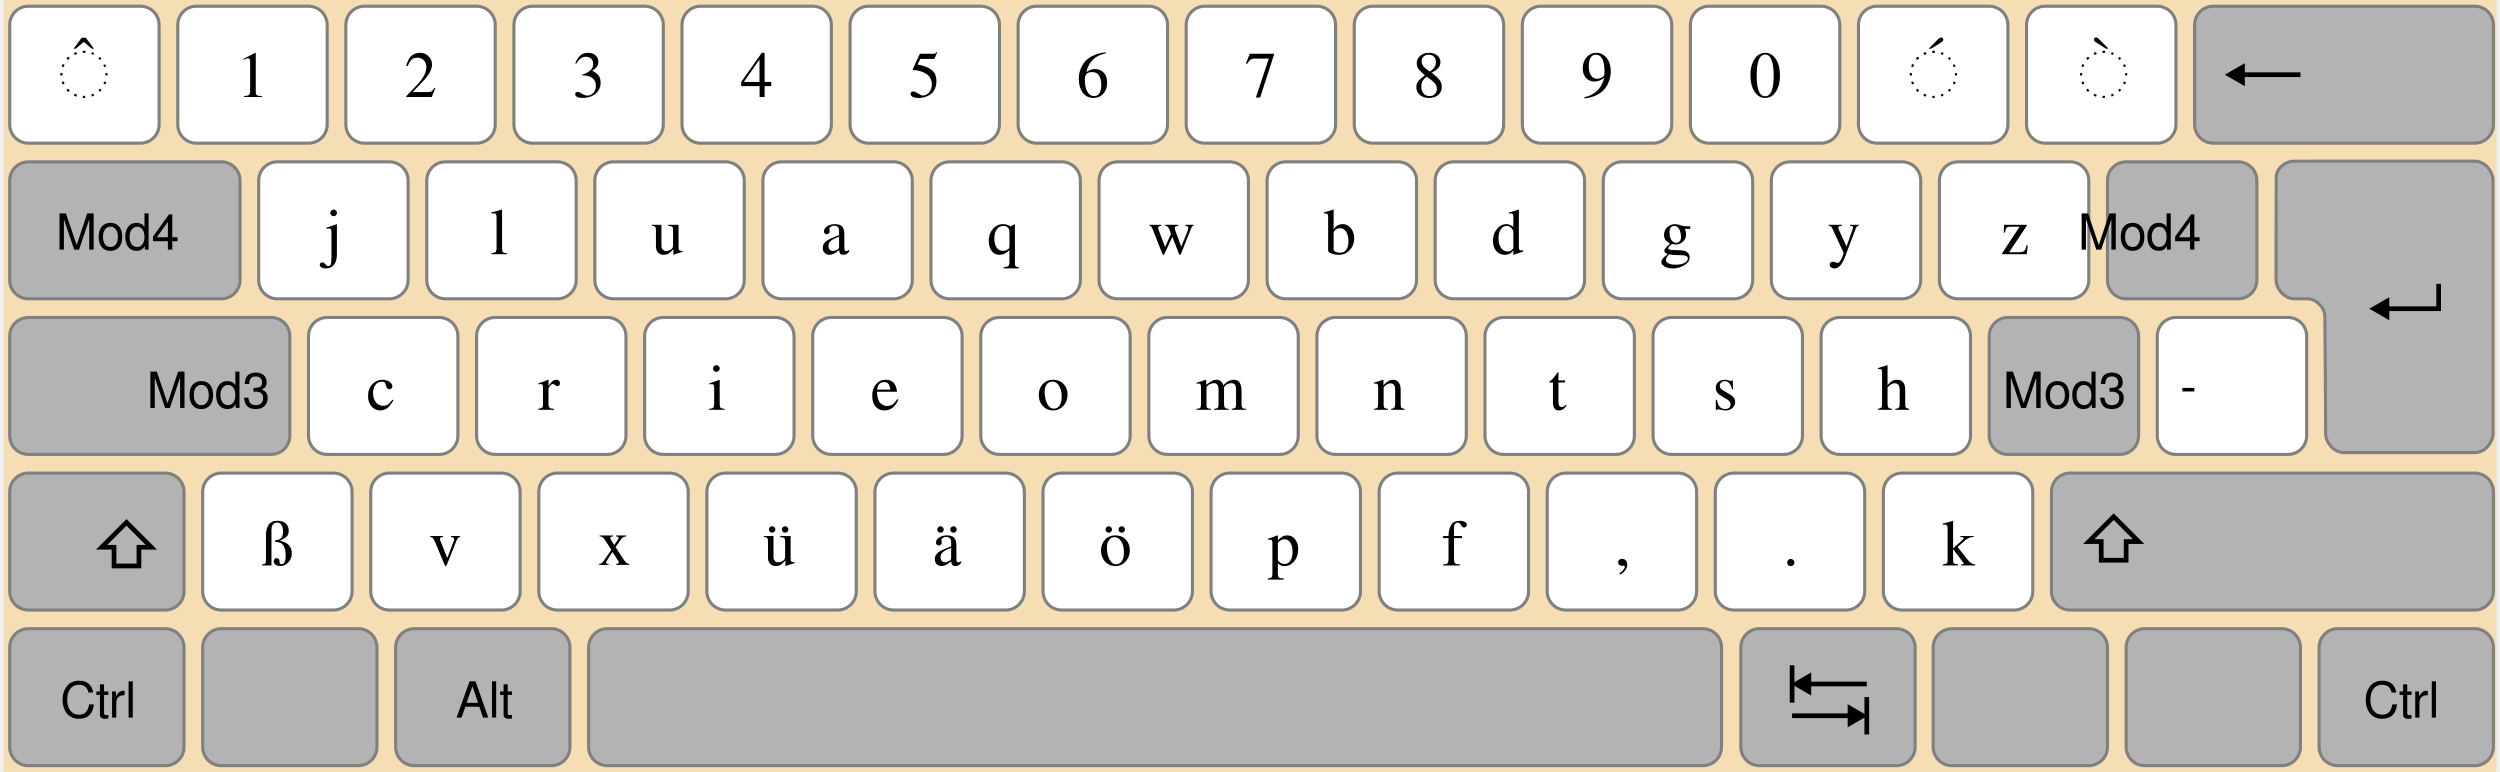
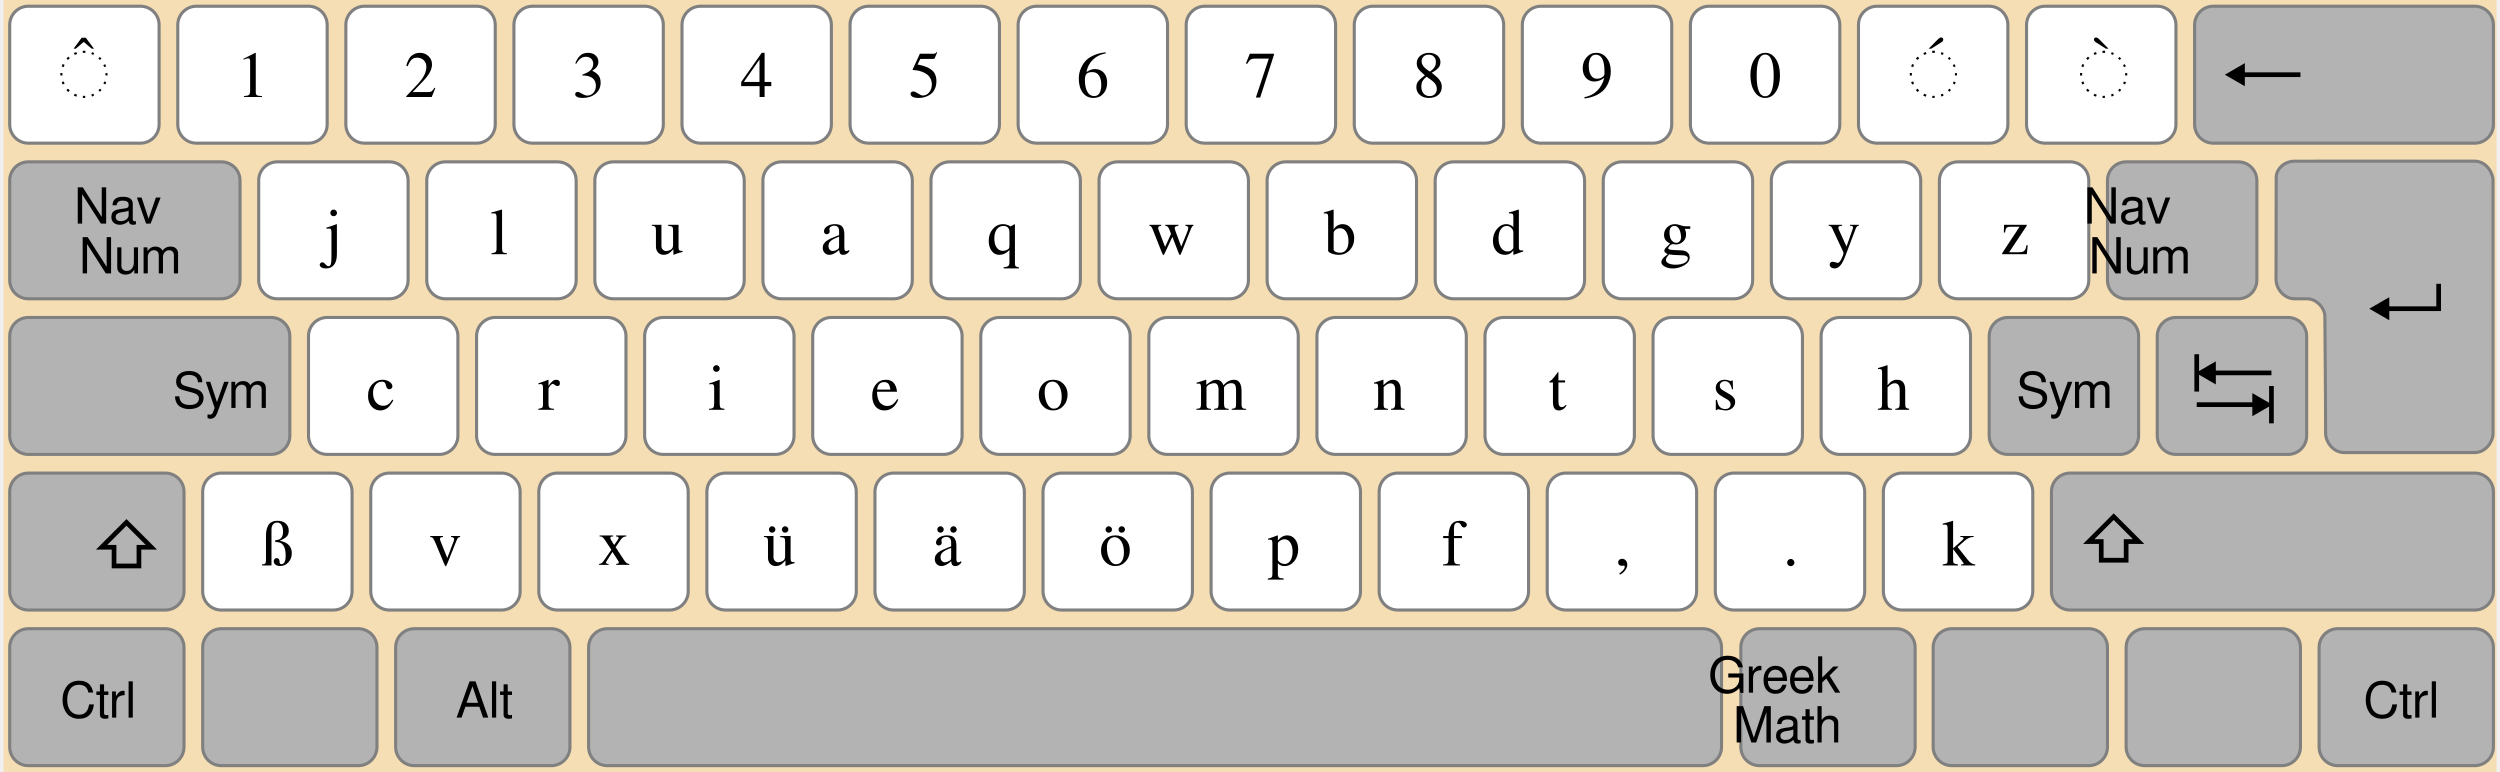
<svg xmlns="http://www.w3.org/2000/svg" xmlns:xlink="http://www.w3.org/1999/xlink" id="svg2" version="1.0" xml:space="preserve" width="800" height="247" viewBox="0 0 801 248" style="display:inline">
  <defs id="defs4">
    <marker id="TriangleOutM" refX="0" refY="0" orient="auto" style="overflow:visible">
      <path id="path4356" style="fill-rule:evenodd;stroke:#000000;stroke-width:1pt;marker-start:none" d="M 5.77,0 -2.88,5 V -5 Z" transform="scale(0.4)" />
    </marker>
    <style id="style6" type="text/css">


    
    

      text            { writing-mode:lr-tb;font-weight:bold;font-family:Nimbus Sans L, Arial, sans-serif ;}
      #T_others       { font-size:16px; text-align:start ;text-anchor:start ;}
      #T_alterninsc   { font-size:14px; fill:dimgray    ;fill-opacity:1 ;stroke:none; text-align:start ;text-anchor:start ;}
      #T_stdletters   { font-size:21px; fill:black      ;fill-opacity:1 ;stroke:none; text-align:center;text-anchor:middle;}
      #T_stdspecial   { font-size:18px; fill:black      ;fill-opacity:1 ;stroke:none; text-align:center;text-anchor:middle;}
      #T_intodisuse   { font-size:18px; fill:dimgray    ;fill-opacity:1 ;stroke:none; text-align:center;text-anchor:middle;}
      #T_AltGr        { font-size:18px; fill:blue       ;fill-opacity:1 ;stroke:none; text-align:center;text-anchor:middle;}
      #T_AltGrSh      { font-size:18px; fill:dodgerblue ;fill-opacity:1 ;stroke:none; text-align:center;text-anchor:middle;}
      .T_UpAltGr      { font-size:18px; fill:skyblue    ;}
      .T_DeadKey      { font-size:21px; fill:red        ;}

      #T_Lx_AltGr     { font-size:18px; fill:purple     ;fill-opacity:1 ;stroke:none; text-align:center;text-anchor:middle;}
      #T_Lx_AltGrSh   { font-size:18px; fill:blueviolet ;fill-opacity:1 ;stroke:none; text-align:center;text-anchor:middle;}
      .T_Lx_UpAltGr   { font-size:18px; fill:violet     ;font-family:Sans;}
      .T_Lx_DeadKey   { font-size:21px; fill:darkorange ;fill-opacity:1 ;stroke:darkorange;stroke-width:0.6;}

      .T_size_s       { font-size:12px; fill:black      ;fill-opacity:1 ;stroke:none; text-align:start ;text-anchor:start ;}
      .T_size_L       { font-size:21px;}

      #GlyphKey       { fill:white      ;stroke:grey   ;stroke-width:1;}
      #ModifKey       { fill:gainsboro  ;stroke:grey   ;stroke-width:1;}
      #OtherKey       { fill:silver     ;stroke:grey   ;stroke-width:1;}
      .K_AltGr        { fill:#D5EEF8    ;stroke:grey   ;stroke-width:1;}

     
       
    </style>
  </defs>
  <g id="layer1" style="display:inline">
    <rect id="Bckgrd" x="0" y="0" width="801" height="248" style="fill:#f5deb3;stroke:none" />
  </g>
  <g id="layer2" style="display:inline">
    <g id="GlyphKey">
      <rect id="K_kb2a" x="2" y="2" width="48" height="44" rx="6" ry="6" />
      <use id="K_kb2b" xlink:href="#K_kb2a" transform="translate(54)" />
      <use id="K_kb2c" xlink:href="#K_kb2a" transform="translate(108)" />
      <use id="K_kb2d" xlink:href="#K_kb2a" transform="translate(162)" />
      <use id="K_kb2e" xlink:href="#K_kb2a" transform="translate(216)" />
      <use id="K_kb2f" xlink:href="#K_kb2a" transform="translate(270)" />
      <use id="K_kb2g" xlink:href="#K_kb2a" transform="translate(324)" />
      <use id="K_kb2h" xlink:href="#K_kb2a" transform="translate(378)" />
      <use id="K_kb2i" xlink:href="#K_kb2a" transform="translate(432)" />
      <use id="K_kb2j" xlink:href="#K_kb2a" transform="translate(486)" />
      <use id="K_kb2k" xlink:href="#K_kb2a" transform="translate(540)" />
      <use id="K_kb2l" xlink:href="#K_kb2a" transform="translate(594)" />
      <use id="K_kb2m" xlink:href="#K_kb2a" transform="translate(648)" />
      <use id="K_kb3b" xlink:href="#K_kb2a" transform="translate(80,50)" />
      <use id="K_kb3c" xlink:href="#K_kb2a" transform="translate(134,50)" />
      <use id="K_kb3d" xlink:href="#K_kb2a" transform="translate(188,50)" />
      <use id="K_kb3e" xlink:href="#K_kb2a" transform="translate(242,50)" />
      <use id="K_kb3f" xlink:href="#K_kb2a" transform="translate(296,50)" />
      <use id="K_kb3g" xlink:href="#K_kb2a" transform="translate(350,50)" />
      <use id="K_kb3h" xlink:href="#K_kb2a" transform="translate(404,50)" />
      <use id="K_kb3i" xlink:href="#K_kb2a" transform="translate(458,50)" />
      <use id="K_kb3j" xlink:href="#K_kb2a" transform="translate(512,50)" />
      <use id="K_kb3k" xlink:href="#K_kb2a" transform="translate(566,50)" />
      <use id="K_kb3l" xlink:href="#K_kb2a" transform="translate(620,50)" />
      <use id="K_kb4b" xlink:href="#K_kb2a" transform="translate(96,100)" />
      <use id="K_kb4c" xlink:href="#K_kb2a" transform="translate(150,100)" />
      <use id="K_kb4d" xlink:href="#K_kb2a" transform="translate(204,100)" />
      <use id="K_kb4e" xlink:href="#K_kb2a" transform="translate(258,100)" />
      <use id="K_kb4f" xlink:href="#K_kb2a" transform="translate(312,100)" />
      <use id="K_kb4g" xlink:href="#K_kb2a" transform="translate(366,100)" />
      <use id="K_kb4h" xlink:href="#K_kb2a" transform="translate(420,100)" />
      <use id="K_kb4i" xlink:href="#K_kb2a" transform="translate(474,100)" />
      <use id="K_kb4j" xlink:href="#K_kb2a" transform="translate(528,100)" />
      <use id="K_kb4k" xlink:href="#K_kb2a" transform="translate(582,100)" />
      <use id="K_kb5b" xlink:href="#K_kb2a" transform="translate(62,150)" />
      <use id="K_kb5c" xlink:href="#K_kb2a" transform="translate(116,150)" />
      <use id="K_kb5d" xlink:href="#K_kb2a" transform="translate(170,150)" />
      <use id="K_kb5e" xlink:href="#K_kb2a" transform="translate(224,150)" />
      <use id="K_kb5f" xlink:href="#K_kb2a" transform="translate(278,150)" />
      <use id="K_kb5g" xlink:href="#K_kb2a" transform="translate(332,150)" />
      <use id="K_kb5h" xlink:href="#K_kb2a" transform="translate(386,150)" />
      <use id="K_kb5i" xlink:href="#K_kb2a" transform="translate(440,150)" />
      <use id="K_kb5j" xlink:href="#K_kb2a" transform="translate(494,150)" />
      <use id="K_kb5k" xlink:href="#K_kb2a" transform="translate(548,150)" />
      <use id="K_kb5l" xlink:href="#K_kb2a" transform="translate(602,150)" />
-       <use id="K_kb4m" xlink:href="#K_kb2a" transform="translate(690,100)" style="display:inline;fill:#ffffff" />
    </g>
    <g id="ModifKey" style="fill:#b3b3b3">
      <rect id="K_kb4a" x="2" y="102" width="90" height="44" rx="6" ry="6" style="fill:#b3b3b3" />
      <rect id="K_kb5a" x="2" y="152" width="56" height="44" rx="6" ry="6" style="fill:#b3b3b3" />
      <rect id="K_kb5m" x="658" y="152" width="142" height="44" rx="6" ry="6" style="opacity:1;fill:#b3b3b3" />
      <use id="K_kb4l" xlink:href="#K_kb2a" transform="translate(636,100)" style="display:inline;fill:#b3b3b3" />
      <use id="K_kb3m" xlink:href="#K_kb2a" transform="translate(674,50)" style="display:inline;fill:#b3b3b3" />
      <rect id="K_kb3a" x="2" y="52" width="74" height="44" rx="6" ry="6" style="display:inline;fill:#b3b3b3" />
      <rect id="rect1" x="558.198" y="202" width="56" height="44" rx="6" ry="6" style="display:inline" />
    </g>
    <g id="OtherKey" style="fill:#b3b3b3">
      <rect id="K_kb2n" x="704" y="2" width="96" height="44" rx="6" ry="6" style="fill:#b3b3b3" />
      <path id="K_kb3n" d="m 736.16,51.79 c -3.44,0 -5.93,2.56 -5.94,5.24 l -0.06,32.6 c -0.01,3.31 2.69,6.37 6,6.37 h 3.99 c 3.081,0 5.7,3.04 5.7,5.59 0,2.55 0.24,24.57 0.24,37.85 0,1.99 2.02,5.97 6,5.97 13.94,0 27.88,0 41.82,0 3.98,0 5.97,-3.98 5.97,-5.97 0,-27.22 0,-54.44 0,-81.66 0,-1.99 -1.99,-6 -5.97,-6 z" style="fill:#b3b3b3" />
      <rect id="K_kb6a" x="2" y="202" width="56" height="44" rx="6" ry="6" style="fill:#b3b3b3" />
      <rect id="K_kb6b" x="64" y="202" width="56" height="44" rx="6" ry="6" style="fill:#b3b3b3" />
      <rect id="K_kb6c" x="126" y="202" width="56" height="44" rx="6" ry="6" style="fill:#b3b3b3" />
      <rect id="K_kb6l" x="620" y="202" width="56" height="44" rx="6" ry="6" style="fill:#b3b3b3" />
      <rect id="K_kb6m" x="682" y="202" width="56" height="44" rx="6" ry="6" style="fill:#b3b3b3" />
      <rect id="K_kb6n" x="744" y="202" width="56" height="44" rx="6" ry="6" style="fill:#b3b3b3" />
      <rect id="K_kb6d" x="188" y="202" width="364" height="44" rx="6" ry="6" style="display:inline;fill:#b3b3b3" />
+       <use id="K_kb4m" xlink:href="#K_kb2a" transform="translate(690,100)" style="display:inline;fill:#b3b3b3" />
    </g>
  </g>
  <g id="DrawedInscr" style="display:inline">
    <path id="S_kb2n" style="fill:none;stroke:#000000;stroke-width:1.506;stroke-dasharray:none;marker-end:url(#TriangleOutM)" d="M 738,24 H 718" />
    <g id="sublayer3a" style="display:inline">
-       <g id="g47" transform="translate(564.6701,150.1168)" style="stroke-width:1.506;stroke-dasharray:none">
+       <g id="g47" transform="translate(694.681,50.16648)" style="stroke-width:1.506;stroke-dasharray:none">
        <path id="S_kb3a-l1" style="fill:none;stroke:#000000;stroke-width:1.506;stroke-dasharray:none;marker-end:url(#TriangleOutM)" d="M 34,69.643 H 14" />
        <path id="S_kb3a-l2" style="display:inline;fill:none;stroke:#000000;stroke-width:1.506;stroke-dasharray:none" d="m 10,63.643 v 12" />
        <path id="S_kb3a-r1" style="display:inline;fill:none;stroke:#000000;stroke-width:1.506;stroke-dasharray:none;marker-end:url(#TriangleOutM)" d="M 10,79.849 H 30" />
        <path id="S_kb3a-r2" style="display:inline;fill:none;stroke:#000000;stroke-width:1.506;stroke-dasharray:none" d="m 34,73.849 v 12" />
      </g>
      <path id="S_kb5a" style="fill:none;stroke:#000000;stroke-width:1.506;stroke-dasharray:none" d="m 39.519,167.84 -8,8 h 4 v 6 h 8 v -6 h 4 z" />
      <use id="S_kb5n" xlink:href="#S_kb5a" transform="translate(638.4809,-1.840102)" x="0" y="0" width="1" height="1" />
      <path id="S_kb3n" style="fill:none;stroke:#000000;stroke-width:1.506;stroke-dasharray:none;marker-end:url(#TriangleOutM)" d="m 782.408,91.187 v 8 h -18" />
    </g>
  </g>
  <g id="fr-fr" style="display:inline">
    <g id="T_stdletters" style="font-size:21px;text-align:center;text-anchor:middle;fill:#000000;fill-opacity:1;stroke:none" transform="translate(9.260975,9.671158)">
      <text id="T_kb3b" x="96" y="72" style="font-style:normal;font-variant:normal;font-weight:normal;font-stretch:normal;line-height:0%;font-family:FreeSerif;-inkscape-font-specification:FreeSerif;writing-mode:lr-tb;fill:#000000">j</text>
      <text id="T_kb3c" x="150" y="72" style="font-style:normal;font-variant:normal;font-weight:normal;font-stretch:normal;line-height:0%;font-family:FreeSerif;-inkscape-font-specification:FreeSerif;writing-mode:lr-tb">l</text>
      <text id="T_kb3d" x="204" y="72" style="font-style:normal;font-variant:normal;font-weight:normal;font-stretch:normal;line-height:0%;font-family:FreeSerif;-inkscape-font-specification:FreeSerif;writing-mode:lr-tb">u</text>
      <text id="T_kb3e" x="258" y="72" style="font-style:normal;font-variant:normal;font-weight:normal;font-stretch:normal;line-height:0%;font-family:FreeSerif;-inkscape-font-specification:FreeSerif;writing-mode:lr-tb">a</text>
      <text id="T_kb3f" x="312" y="72" style="font-style:normal;font-variant:normal;font-weight:normal;font-stretch:normal;line-height:0%;font-family:FreeSerif;-inkscape-font-specification:FreeSerif;writing-mode:lr-tb">q</text>
      <text id="T_kb3g" x="366" y="72" style="font-style:normal;font-variant:normal;font-weight:normal;font-stretch:normal;line-height:0%;font-family:FreeSerif;-inkscape-font-specification:FreeSerif;writing-mode:lr-tb">w</text>
      <text id="T_kb3h" x="420" y="72" style="font-style:normal;font-variant:normal;font-weight:normal;font-stretch:normal;line-height:0%;font-family:FreeSerif;-inkscape-font-specification:FreeSerif;writing-mode:lr-tb">b</text>
      <text id="T_kb3i" x="474" y="72" style="font-style:normal;font-variant:normal;font-weight:normal;font-stretch:normal;line-height:0%;font-family:FreeSerif;-inkscape-font-specification:FreeSerif;writing-mode:lr-tb">d</text>
      <text id="T_kb3j" x="528" y="72" style="font-style:normal;font-variant:normal;font-weight:normal;font-stretch:normal;line-height:0%;font-family:FreeSerif;-inkscape-font-specification:FreeSerif;writing-mode:lr-tb">g</text>
      <text id="T_kb3k" x="582" y="72" style="font-style:normal;font-variant:normal;font-weight:normal;font-stretch:normal;line-height:0%;font-family:FreeSerif;-inkscape-font-specification:FreeSerif;writing-mode:lr-tb">y</text>
      <text id="T_kb4b" x="112" y="122" style="font-style:normal;font-variant:normal;font-weight:normal;font-stretch:normal;line-height:0%;font-family:FreeSerif;-inkscape-font-specification:FreeSerif;writing-mode:lr-tb">c</text>
      <text id="T_kb4c" x="166" y="122" style="font-style:normal;font-variant:normal;font-weight:normal;font-stretch:normal;line-height:0%;font-family:FreeSerif;-inkscape-font-specification:FreeSerif;writing-mode:lr-tb">r</text>
      <text id="T_kb4d" x="220" y="122" style="font-style:normal;font-variant:normal;font-weight:normal;font-stretch:normal;line-height:0%;font-family:FreeSerif;-inkscape-font-specification:FreeSerif;writing-mode:lr-tb">i</text>
      <text id="T_kb4e" x="274" y="122" style="font-style:normal;font-variant:normal;font-weight:normal;font-stretch:normal;line-height:0%;font-family:FreeSerif;-inkscape-font-specification:FreeSerif;writing-mode:lr-tb">e</text>
      <text id="T_kb4f" x="328" y="122" style="font-style:normal;font-variant:normal;font-weight:normal;font-stretch:normal;line-height:0%;font-family:FreeSerif;-inkscape-font-specification:FreeSerif;writing-mode:lr-tb">o</text>
      <text id="T_kb4g" x="382" y="122" style="font-style:normal;font-variant:normal;font-weight:normal;font-stretch:normal;line-height:0%;font-family:FreeSerif;-inkscape-font-specification:FreeSerif;writing-mode:lr-tb">m</text>
      <text id="T_kb4h" x="436" y="122" style="font-style:normal;font-variant:normal;font-weight:normal;font-stretch:normal;line-height:0%;font-family:FreeSerif;-inkscape-font-specification:FreeSerif;writing-mode:lr-tb">n</text>
      <text id="T_kb4i" x="490" y="122" style="font-style:normal;font-variant:normal;font-weight:normal;font-stretch:normal;line-height:0%;font-family:FreeSerif;-inkscape-font-specification:FreeSerif;writing-mode:lr-tb">t</text>
      <text id="T_kb4j" x="544" y="122" style="font-style:normal;font-variant:normal;font-weight:normal;font-stretch:normal;line-height:0%;font-family:FreeSerif;-inkscape-font-specification:FreeSerif;writing-mode:lr-tb">s</text>
      <text id="T_kb4k" x="598" y="122" style="font-style:normal;font-variant:normal;font-weight:normal;font-stretch:normal;line-height:0%;font-family:FreeSerif;-inkscape-font-specification:FreeSerif;writing-mode:lr-tb">h</text>
      <text id="T_kb5c" x="132.647" y="172" style="font-style:normal;font-variant:normal;font-weight:normal;font-stretch:normal;line-height:0%;font-family:FreeSerif;-inkscape-font-specification:FreeSerif;writing-mode:lr-tb">v</text>
      <text id="T_kb5d" x="186.964" y="171.817" style="font-style:normal;font-variant:normal;font-weight:normal;font-stretch:normal;line-height:0%;font-family:FreeSerif;-inkscape-font-specification:FreeSerif;writing-mode:lr-tb">x</text>
      <text id="T_kb5e" x="240" y="172" style="font-style:normal;font-variant:normal;font-weight:normal;font-stretch:normal;line-height:0%;font-family:FreeSerif;-inkscape-font-specification:FreeSerif;writing-mode:lr-tb">ü</text>
      <text id="T_kb5f" x="294" y="172" style="font-style:normal;font-variant:normal;font-weight:normal;font-stretch:normal;line-height:0%;font-family:FreeSerif;-inkscape-font-specification:FreeSerif;writing-mode:lr-tb">ä</text>
      <text id="T_kb5g" x="348" y="172" style="font-style:normal;font-variant:normal;font-weight:normal;font-stretch:normal;line-height:0%;font-family:FreeSerif;-inkscape-font-specification:FreeSerif;writing-mode:lr-tb">ö</text>
      <text id="T_kb5h" x="402" y="172" style="font-style:normal;font-variant:normal;font-weight:normal;font-stretch:normal;line-height:0%;font-family:FreeSerif;-inkscape-font-specification:FreeSerif;writing-mode:lr-tb">p</text>
      <text id="text6" x="618.983" y="172" style="font-style:normal;font-variant:normal;font-weight:normal;font-stretch:normal;line-height:0%;font-family:FreeSerif;-inkscape-font-specification:FreeSerif;writing-mode:lr-tb">k</text>
      <text id="text5" x="564.983" y="172" style="font-style:normal;font-variant:normal;font-weight:normal;font-stretch:normal;line-height:0%;font-family:FreeSerif;-inkscape-font-specification:FreeSerif;writing-mode:lr-tb">.</text>
      <text id="text4" x="510.983" y="172" style="font-style:normal;font-variant:normal;font-weight:normal;font-stretch:normal;line-height:0%;font-family:FreeSerif;-inkscape-font-specification:FreeSerif;writing-mode:lr-tb">,</text>
      <text id="text3" x="456.983" y="172" style="font-style:normal;font-variant:normal;font-weight:normal;font-stretch:normal;line-height:0%;font-family:FreeSerif;-inkscape-font-specification:FreeSerif;writing-mode:lr-tb">f</text>
      <text id="text2" x="78.748" y="172" style="font-style:normal;font-variant:normal;font-weight:normal;font-stretch:normal;line-height:0%;font-family:FreeSerif;-inkscape-font-specification:FreeSerif;writing-mode:lr-tb">ß</text>
      <text id="text8" x="637.072" y="72" style="font-style:normal;font-variant:normal;font-weight:normal;font-stretch:normal;line-height:0%;font-family:FreeSerif;-inkscape-font-specification:FreeSerif;writing-mode:lr-tb">z</text>
      <text id="text47" x="665.499" y="21.502" style="font-style:normal;font-variant:normal;font-weight:normal;font-stretch:normal;line-height:0%;font-family:FreeSerif;-inkscape-font-specification:FreeSerif;writing-mode:lr-tb">◌̀</text>
      <text id="text45" x="610.801" y="21.502" style="font-style:normal;font-variant:normal;font-weight:normal;font-stretch:normal;line-height:0%;font-family:FreeSerif;-inkscape-font-specification:FreeSerif;writing-mode:lr-tb">◌́</text>
      <text id="text42" x="556.765" y="21.502" style="font-style:normal;font-variant:normal;font-weight:normal;font-stretch:normal;line-height:0%;font-family:FreeSerif;-inkscape-font-specification:FreeSerif;writing-mode:lr-tb">0</text>
      <text id="text41" x="502.765" y="21.502" style="font-style:normal;font-variant:normal;font-weight:normal;font-stretch:normal;line-height:0%;font-family:FreeSerif;-inkscape-font-specification:FreeSerif;writing-mode:lr-tb">9</text>
      <text id="text40" x="448.765" y="21.502" style="font-style:normal;font-variant:normal;font-weight:normal;font-stretch:normal;line-height:0%;font-family:FreeSerif;-inkscape-font-specification:FreeSerif;writing-mode:lr-tb">8</text>
      <text id="text39" x="394.765" y="21.502" style="font-style:normal;font-variant:normal;font-weight:normal;font-stretch:normal;line-height:0%;font-family:FreeSerif;-inkscape-font-specification:FreeSerif;writing-mode:lr-tb">7</text>
      <text id="text38" x="340.765" y="21.502" style="font-style:normal;font-variant:normal;font-weight:normal;font-stretch:normal;line-height:0%;font-family:FreeSerif;-inkscape-font-specification:FreeSerif;writing-mode:lr-tb">6</text>
      <text id="text37" x="286.765" y="21.502" style="font-style:normal;font-variant:normal;font-weight:normal;font-stretch:normal;line-height:0%;font-family:FreeSerif;-inkscape-font-specification:FreeSerif;writing-mode:lr-tb">5</text>
      <text id="text36" x="232.765" y="21.502" style="font-style:normal;font-variant:normal;font-weight:normal;font-stretch:normal;line-height:0%;font-family:FreeSerif;-inkscape-font-specification:FreeSerif;writing-mode:lr-tb">4</text>
      <text id="text35" x="178.765" y="21.502" style="font-style:normal;font-variant:normal;font-weight:normal;font-stretch:normal;line-height:0%;font-family:FreeSerif;-inkscape-font-specification:FreeSerif;writing-mode:lr-tb">3</text>
      <text id="text34" x="124.765" y="21.502" style="font-style:normal;font-variant:normal;font-weight:normal;font-stretch:normal;line-height:0%;font-family:FreeSerif;-inkscape-font-specification:FreeSerif;writing-mode:lr-tb">2</text>
      <text id="text44" x="70.765" y="21.502" style="font-style:normal;font-variant:normal;font-weight:normal;font-stretch:normal;line-height:0%;font-family:FreeSerif;-inkscape-font-specification:FreeSerif;writing-mode:lr-tb;fill:#000000">1</text>
      <text id="text46" x="611.837" y="21.502" style="font-style:normal;font-variant:normal;font-weight:normal;font-stretch:normal;line-height:0%;font-family:FreeSerif;-inkscape-font-specification:FreeSerif;writing-mode:lr-tb" transform="translate(-595.255)">◌̂</text>
    </g>
    <g id="T_others" style="font-size:16px;text-align:start;text-anchor:start" transform="translate(8.350729,0.565431)">
      <text id="T_kb6a" x="10" y="230" style="font-style:normal;font-variant:normal;font-weight:normal;font-stretch:normal;line-height:0%;font-family:FreeSans;-inkscape-font-specification:FreeSans;writing-mode:lr-tb">Ctrl</text>
      <text id="T_kb6c" x="136.991" y="230" style="font-style:normal;font-variant:normal;font-weight:normal;font-stretch:normal;line-height:0%;font-family:FreeSans;-inkscape-font-specification:FreeSans;writing-mode:lr-tb">Alt</text>
      <text id="T_kb6n" x="750" y="230" style="font-style:normal;font-variant:normal;font-weight:normal;font-stretch:normal;line-height:0%;font-family:FreeSans;-inkscape-font-specification:FreeSans;writing-mode:lr-tb">Ctrl</text>
-       <text id="text48" x="653.8" y="130.492" style="font-style:normal;font-variant:normal;font-weight:normal;font-stretch:normal;line-height:1;font-family:FreeSans;-inkscape-font-specification:FreeSans;text-align:center;writing-mode:lr-tb;text-anchor:middle">Mod3</text>
-       <text id="text49" x="57.444" y="130.492" style="font-style:normal;font-variant:normal;font-weight:normal;font-stretch:normal;line-height:1;font-family:FreeSans;-inkscape-font-specification:FreeSans;text-align:center;writing-mode:lr-tb;text-anchor:middle">Mod3</text>
-       <text id="text50" x="707.633" y="129.053" style="font-style:normal;font-variant:normal;font-weight:normal;font-stretch:normal;line-height:1;font-family:FreeSans;-inkscape-font-specification:FreeSans;text-align:center;writing-mode:lr-tb;text-anchor:middle">
-         <tspan x="707.633" y="129.053" id="tspan6">-</tspan>
+       <text id="text48" x="653.8" y="130.492" style="font-style:normal;font-variant:normal;font-weight:normal;font-stretch:normal;line-height:1;font-family:FreeSans;-inkscape-font-specification:FreeSans;text-align:center;writing-mode:lr-tb;text-anchor:middle">Sym</text>
+       <text id="text49" x="61.454" y="130.492" style="font-style:normal;font-variant:normal;font-weight:normal;font-stretch:normal;line-height:1;font-family:FreeSans;-inkscape-font-specification:FreeSans;text-align:center;writing-mode:lr-tb;text-anchor:middle">Sym</text>
+       <text id="text50" x="578.671" y="221.976" style="font-style:normal;font-variant:normal;font-weight:normal;font-stretch:normal;line-height:1;font-family:FreeSans;-inkscape-font-specification:FreeSans;text-align:center;writing-mode:lr-tb;text-anchor:middle">
+         <tspan id="tspan2" x="578.671" y="221.976">Greek</tspan>
+         <tspan x="578.671" y="237.976" id="tspan6">Math</tspan>
      </text>
-       <text id="text51" x="691.952" y="79.657" style="font-style:normal;font-variant:normal;font-weight:normal;font-stretch:normal;line-height:1;font-family:FreeSans;-inkscape-font-specification:FreeSans;text-align:center;writing-mode:lr-tb;text-anchor:middle">
-         <tspan id="tspan5" x="691.952" y="79.657">Mod4</tspan>
+       <text id="text51" x="691.952" y="71.281" style="font-style:normal;font-variant:normal;font-weight:normal;font-stretch:normal;line-height:1;font-family:FreeSans;-inkscape-font-specification:FreeSans;text-align:center;writing-mode:lr-tb;text-anchor:middle">
+         <tspan id="tspan4" x="691.952" y="71.281">Nav</tspan>
+         <tspan id="tspan5" x="691.952" y="87.281">Num</tspan>
      </text>
-       <text id="text52" x="42.251" y="79.657" style="font-style:normal;font-variant:normal;font-weight:normal;font-stretch:normal;line-height:1;font-family:FreeSans;-inkscape-font-specification:FreeSans;text-align:center;writing-mode:lr-tb;text-anchor:middle">
-         <tspan id="tspan3" x="42.251" y="79.657">Mod4</tspan>
+       <text id="text52" x="46.261" y="71.281" style="font-style:normal;font-variant:normal;font-weight:normal;font-stretch:normal;line-height:1;font-family:FreeSans;-inkscape-font-specification:FreeSans;text-align:center;writing-mode:lr-tb;text-anchor:middle">
+         <tspan id="tspan1" x="46.261" y="71.281">Nav</tspan>
+         <tspan id="tspan3" x="46.261" y="87.281">Num</tspan>
      </text>
    </g>
  </g>
</svg>
